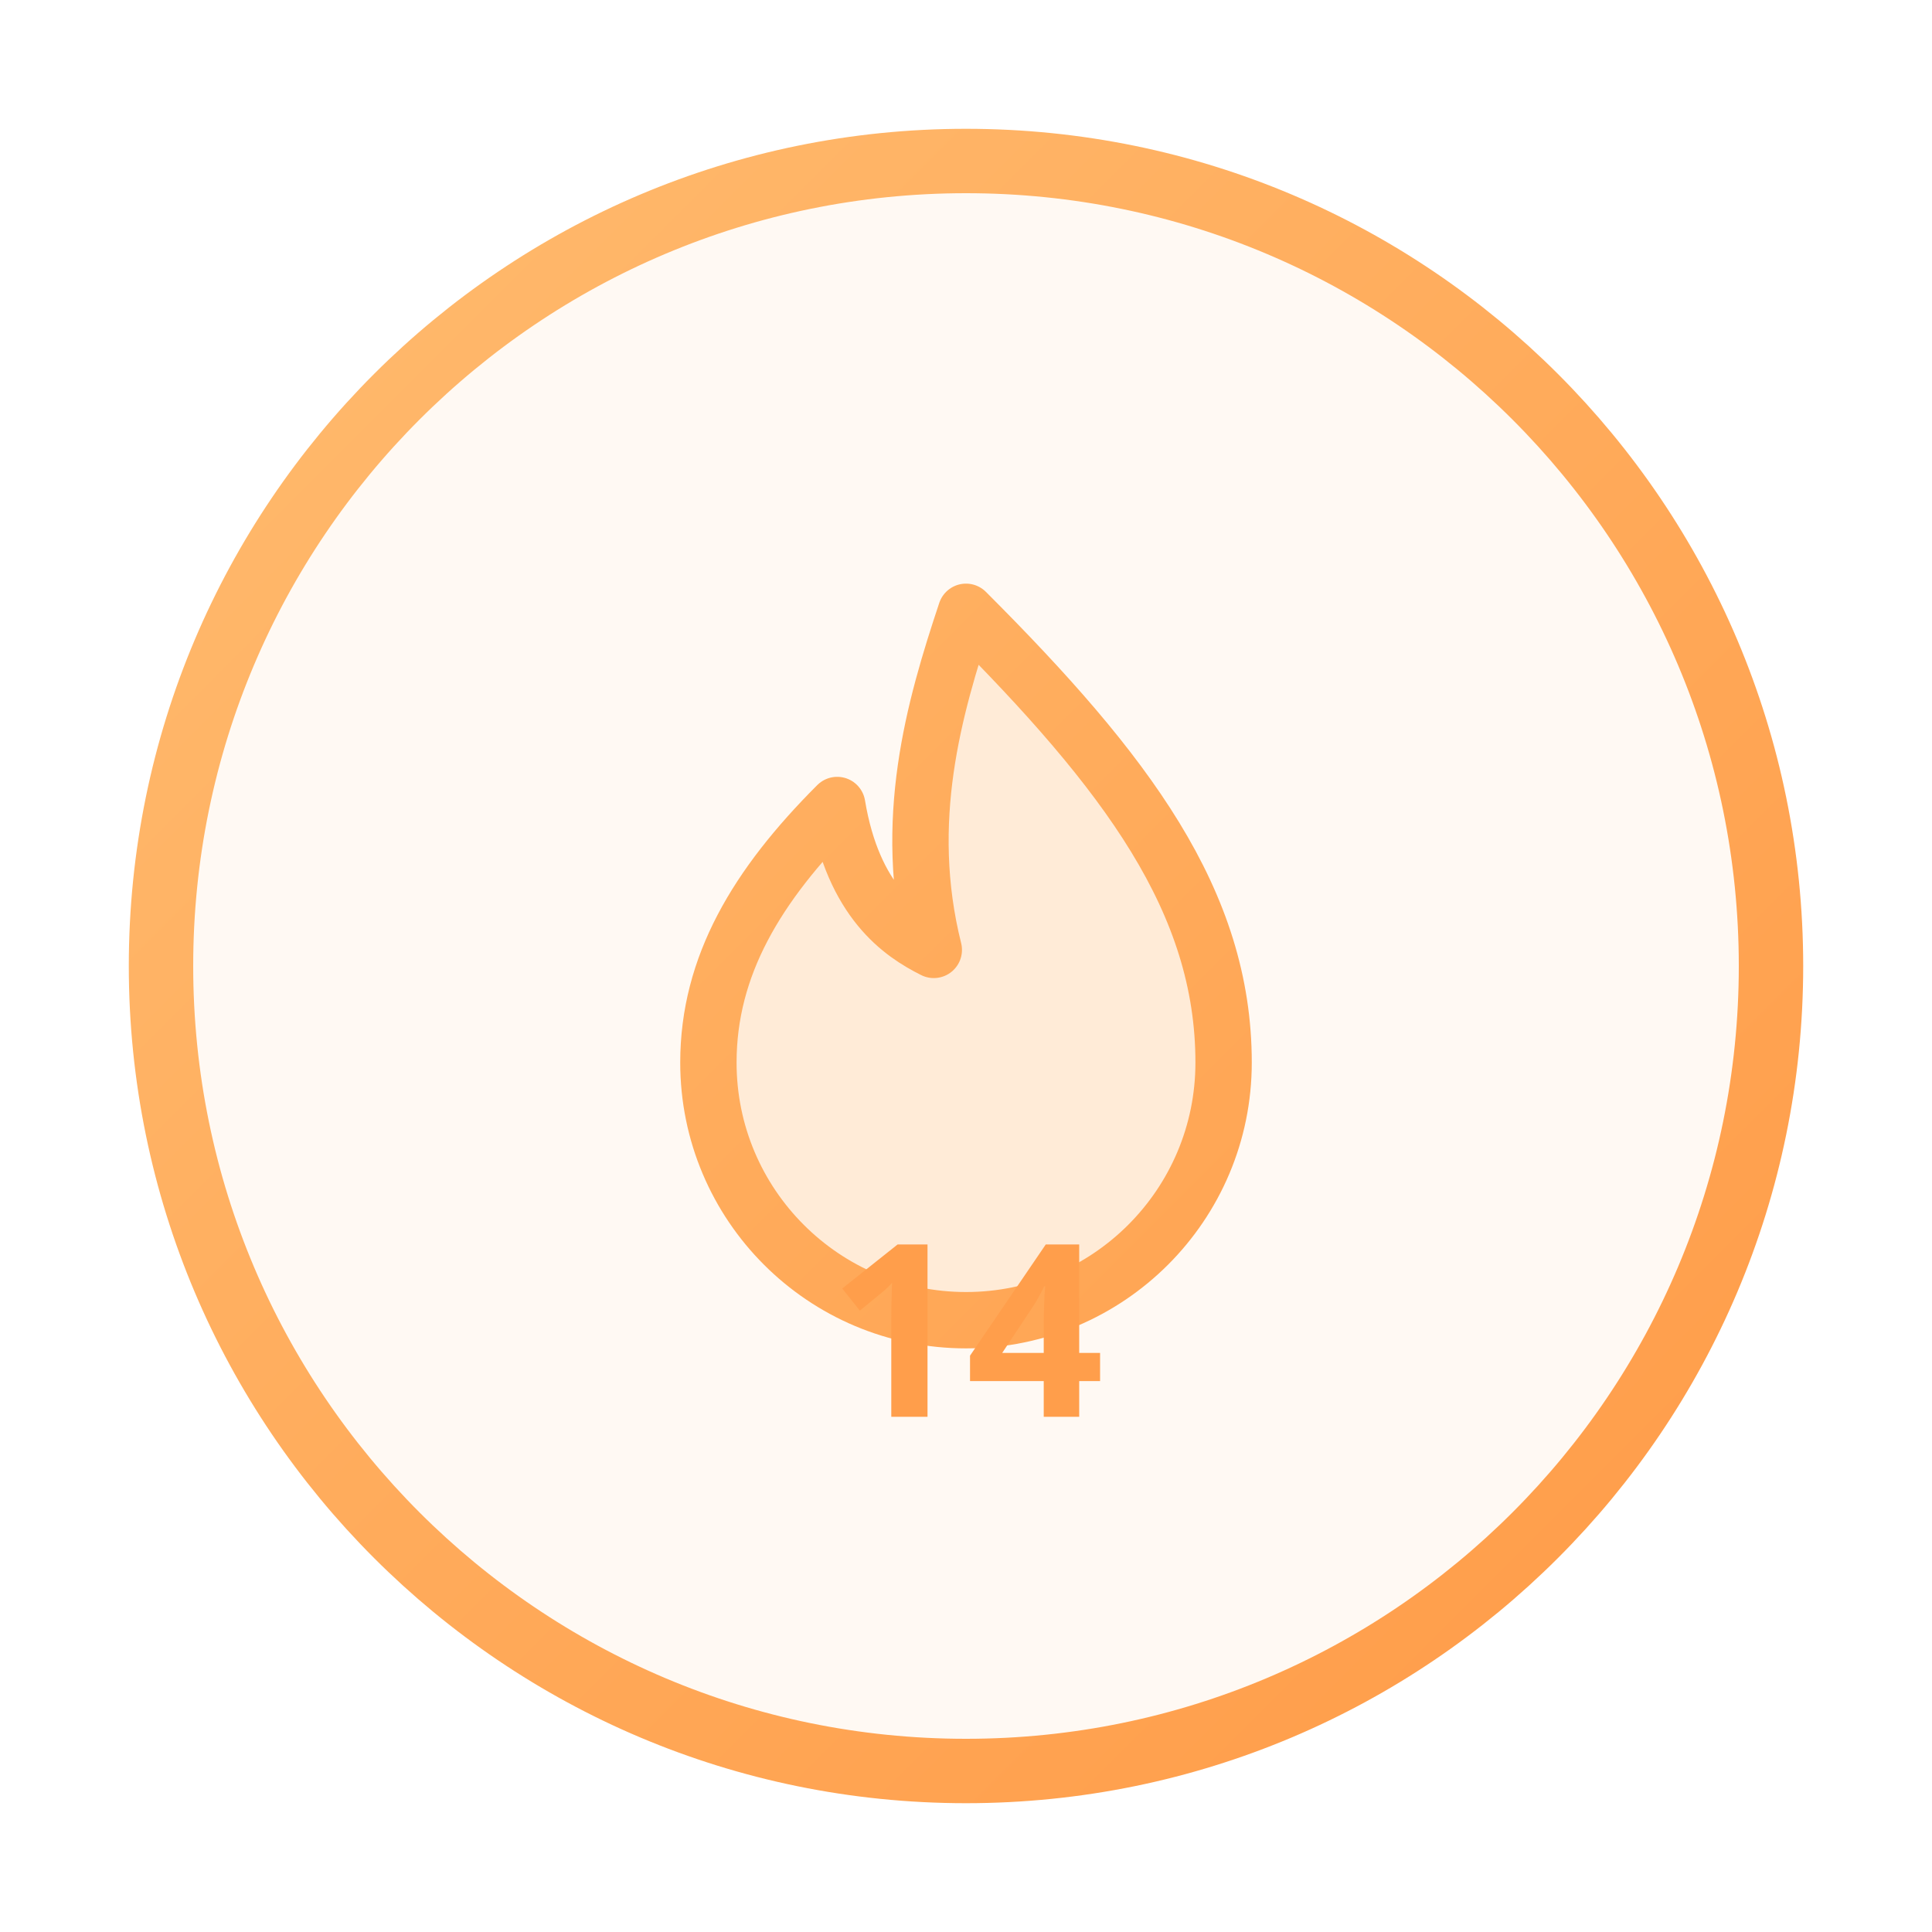
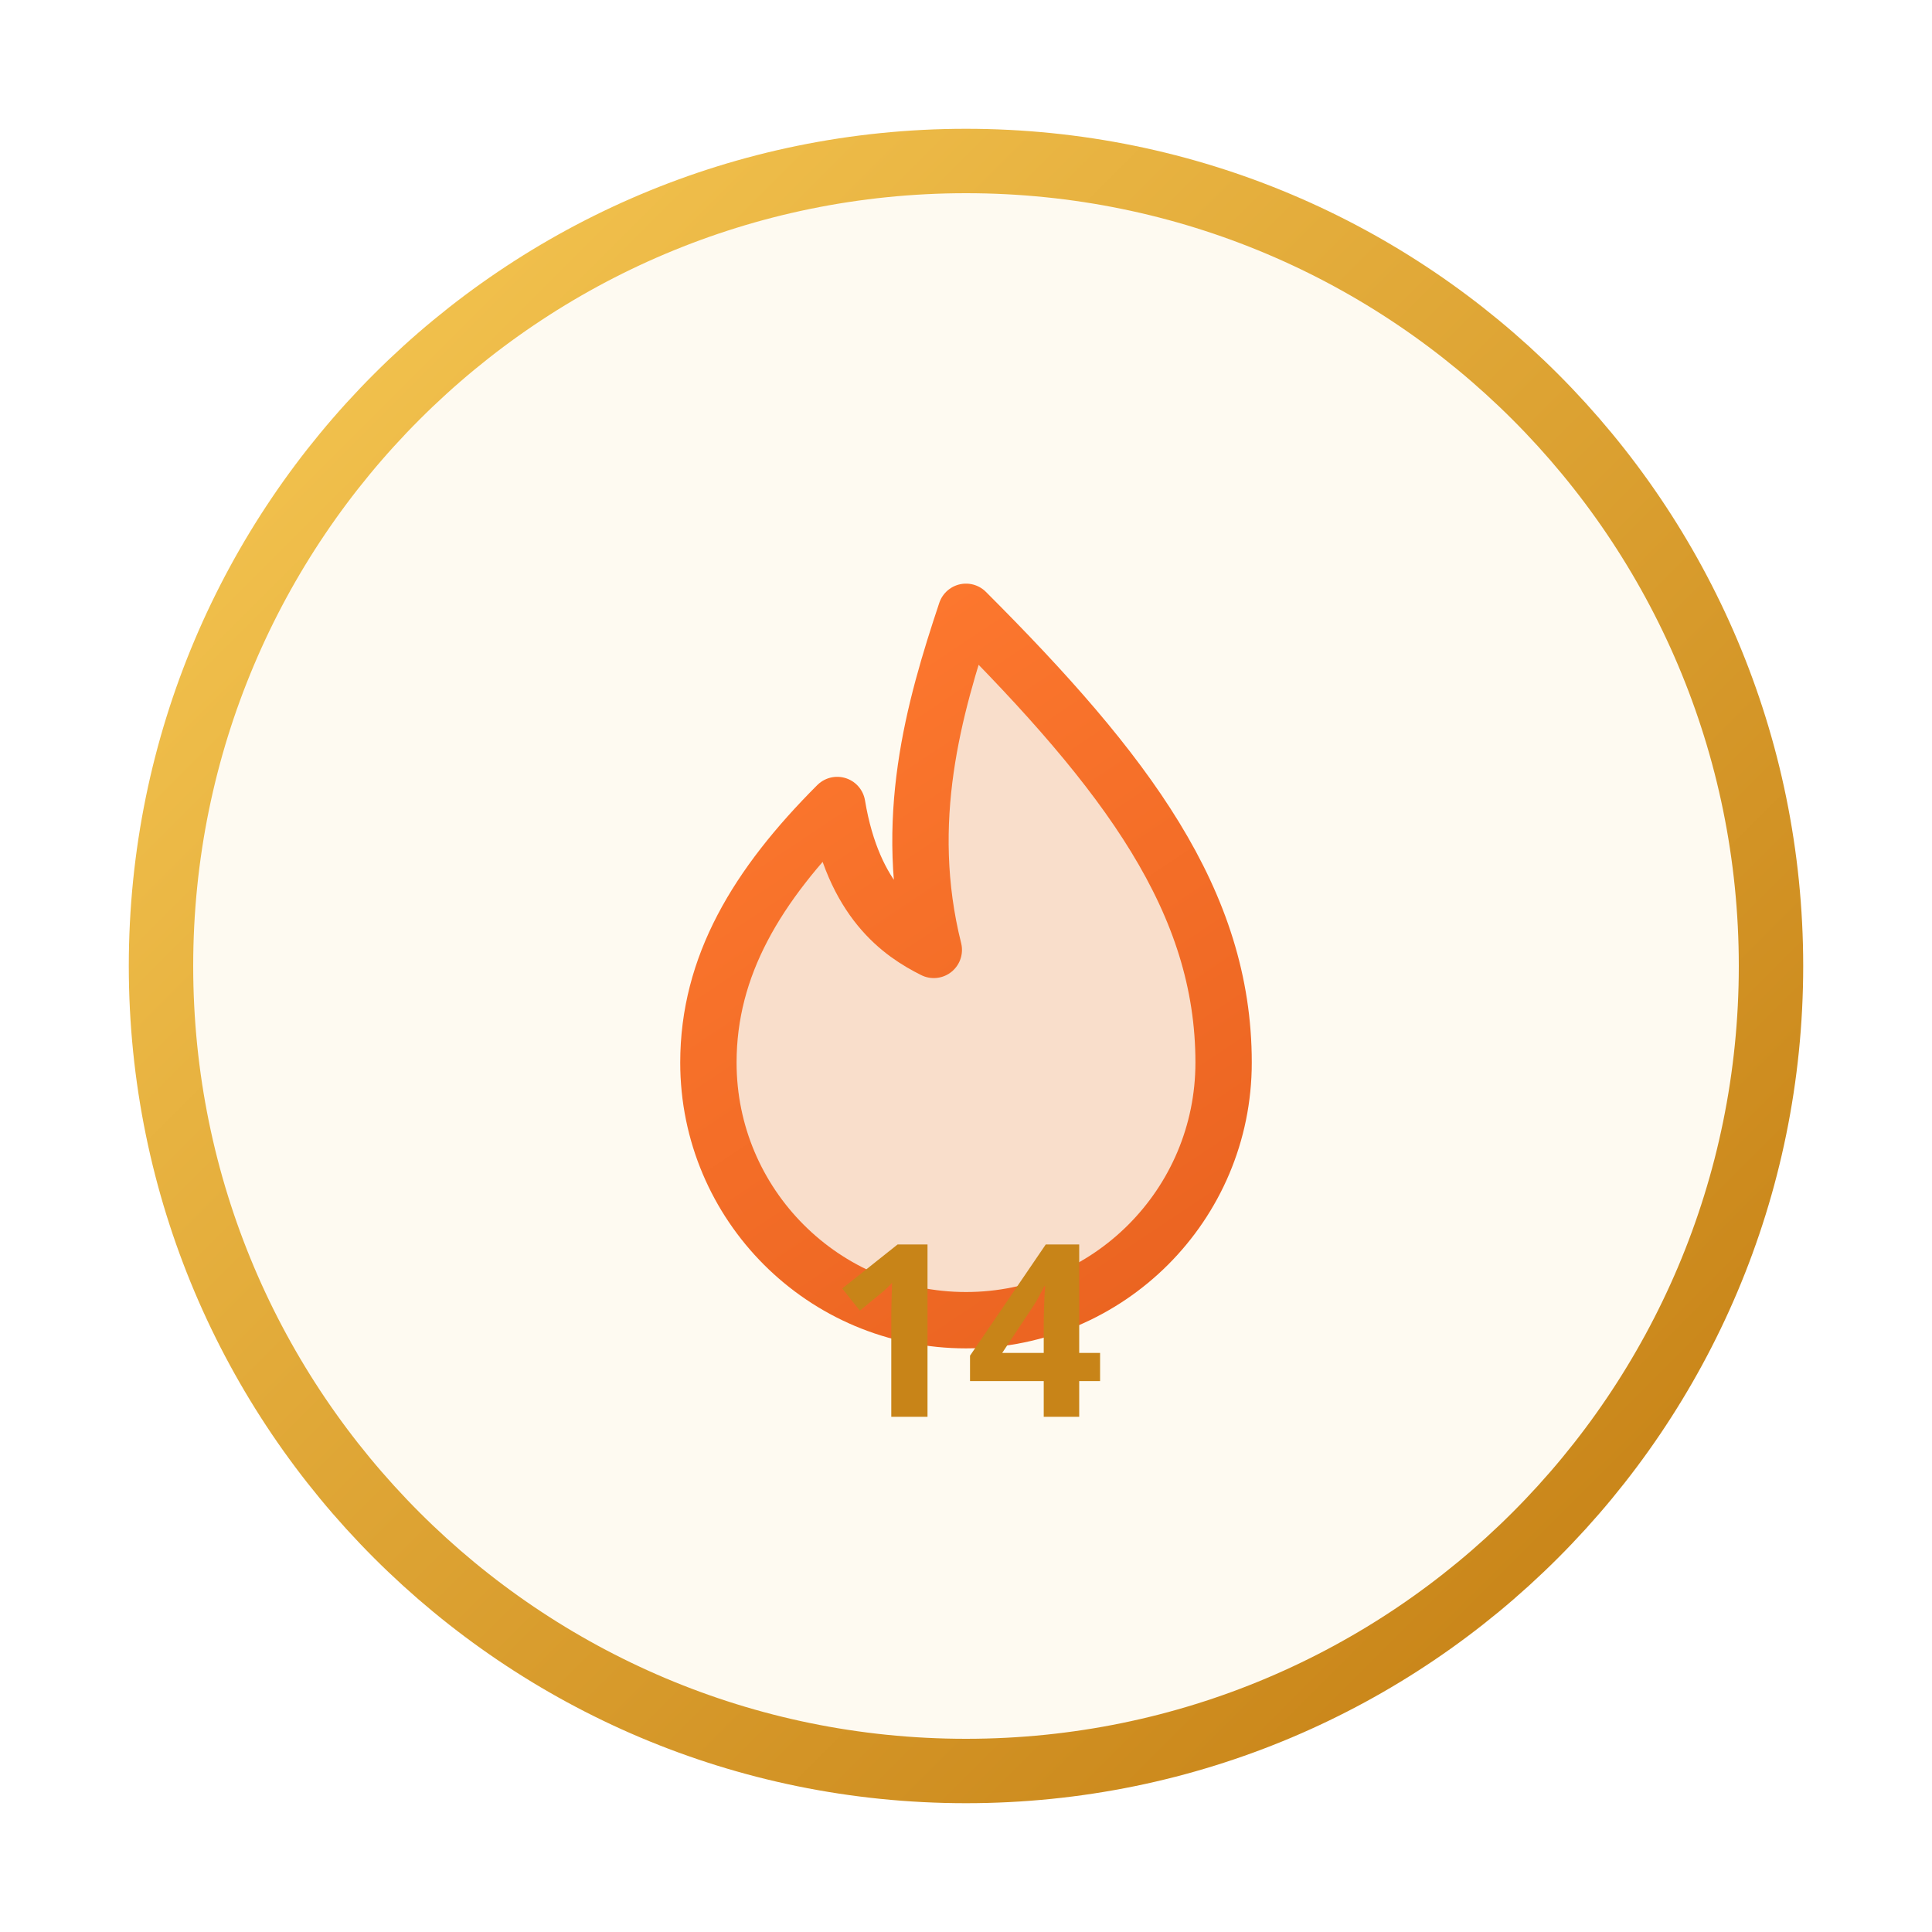
<svg xmlns="http://www.w3.org/2000/svg" width="120" height="120" viewBox="0 0 120 120" fill="none" role="img" aria-label="Two Week Warrior achievement badge">
  <defs>
-     <linearGradient id="badgeRingD" x1="20" y1="20" x2="100" y2="100" gradientUnits="userSpaceOnUse">
-       <stop offset="0" stop-color="#FFB86B" />
-       <stop offset="1" stop-color="#FF9E4B" />
+     <linearGradient id="frameD" x1="20" y1="20" x2="100" y2="100" gradientUnits="userSpaceOnUse">
+       <stop offset="0" stop-color="#F2C24E" />
+       <stop offset="1" stop-color="#C88418" />
+     </linearGradient>
+     <linearGradient id="flameD" x1="44" y1="38" x2="76" y2="86" gradientUnits="userSpaceOnUse">
+       <stop offset="0" stop-color="#FF7A30" />
+       <stop offset="1" stop-color="#E8611F" />
    </linearGradient>
  </defs>
-   <circle cx="60" cy="60" r="50" stroke="url(#badgeRingD)" stroke-width="4" fill="#FFB86B" fill-opacity="0.08" />
-   <path d="M60 38            c10 10 16 18 16 28            a16 16 0 0 1 -32 0            c0 -6 3 -11 8 -16            c1 6 4 8 6 9            c-2 -8 0 -15 2 -21 z" stroke="url(#badgeRingD)" stroke-width="3.5" fill="#FFB86B" fill-opacity="0.2" stroke-linejoin="round" />
-   <text x="60" y="88" text-anchor="middle" font-family="'Plus Jakarta Sans', sans-serif" font-size="15" font-weight="700" fill="#FF9E4B">14</text>
+   <circle cx="60" cy="60" r="50" stroke="url(#frameD)" stroke-width="4" fill="#F2C24E" fill-opacity="0.08" />
+   <path d="M60 38 c10 10 16 18 16 28 a16 16 0 0 1 -32 0 c0 -6 3 -11 8 -16 c1 6 4 8 6 9 c-2 -8 0 -15 2 -21 z" stroke="url(#flameD)" stroke-width="3.5" fill="#E8611F" fill-opacity="0.18" stroke-linejoin="round" />
+   <text x="60" y="88" text-anchor="middle" font-family="'Plus Jakarta Sans', sans-serif" font-size="15" font-weight="700" fill="#C88418">14</text>
</svg>
